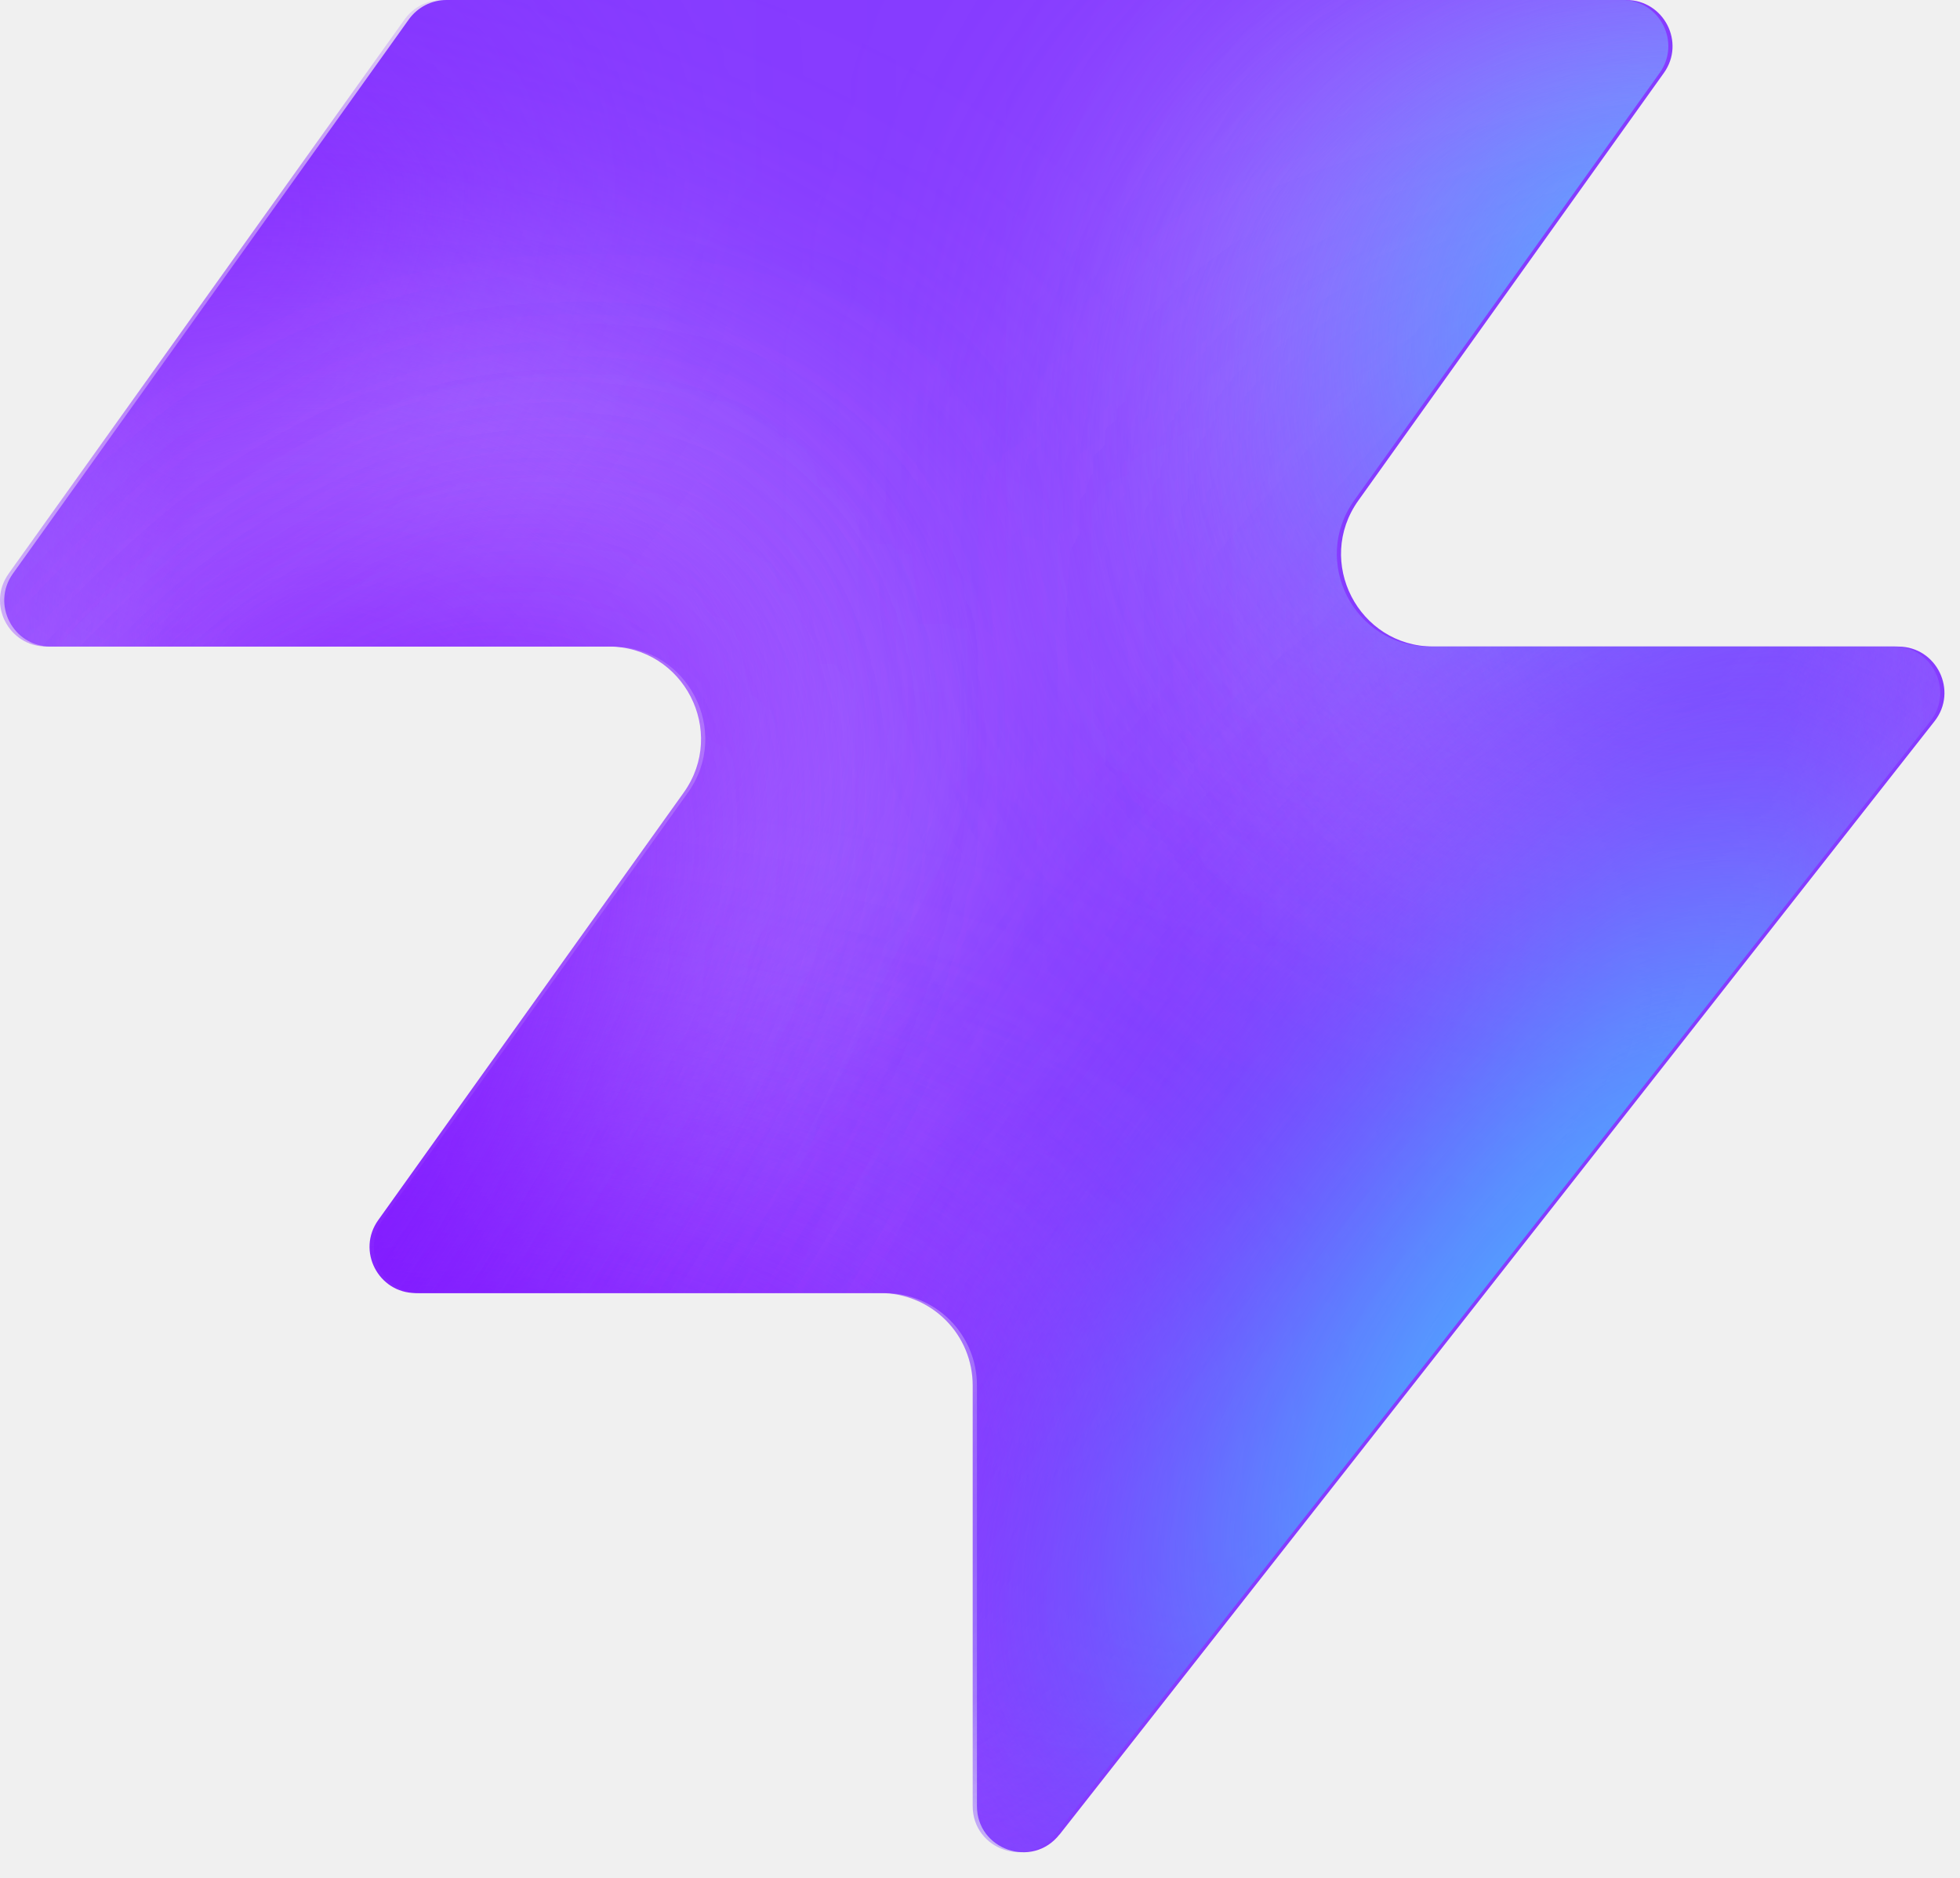
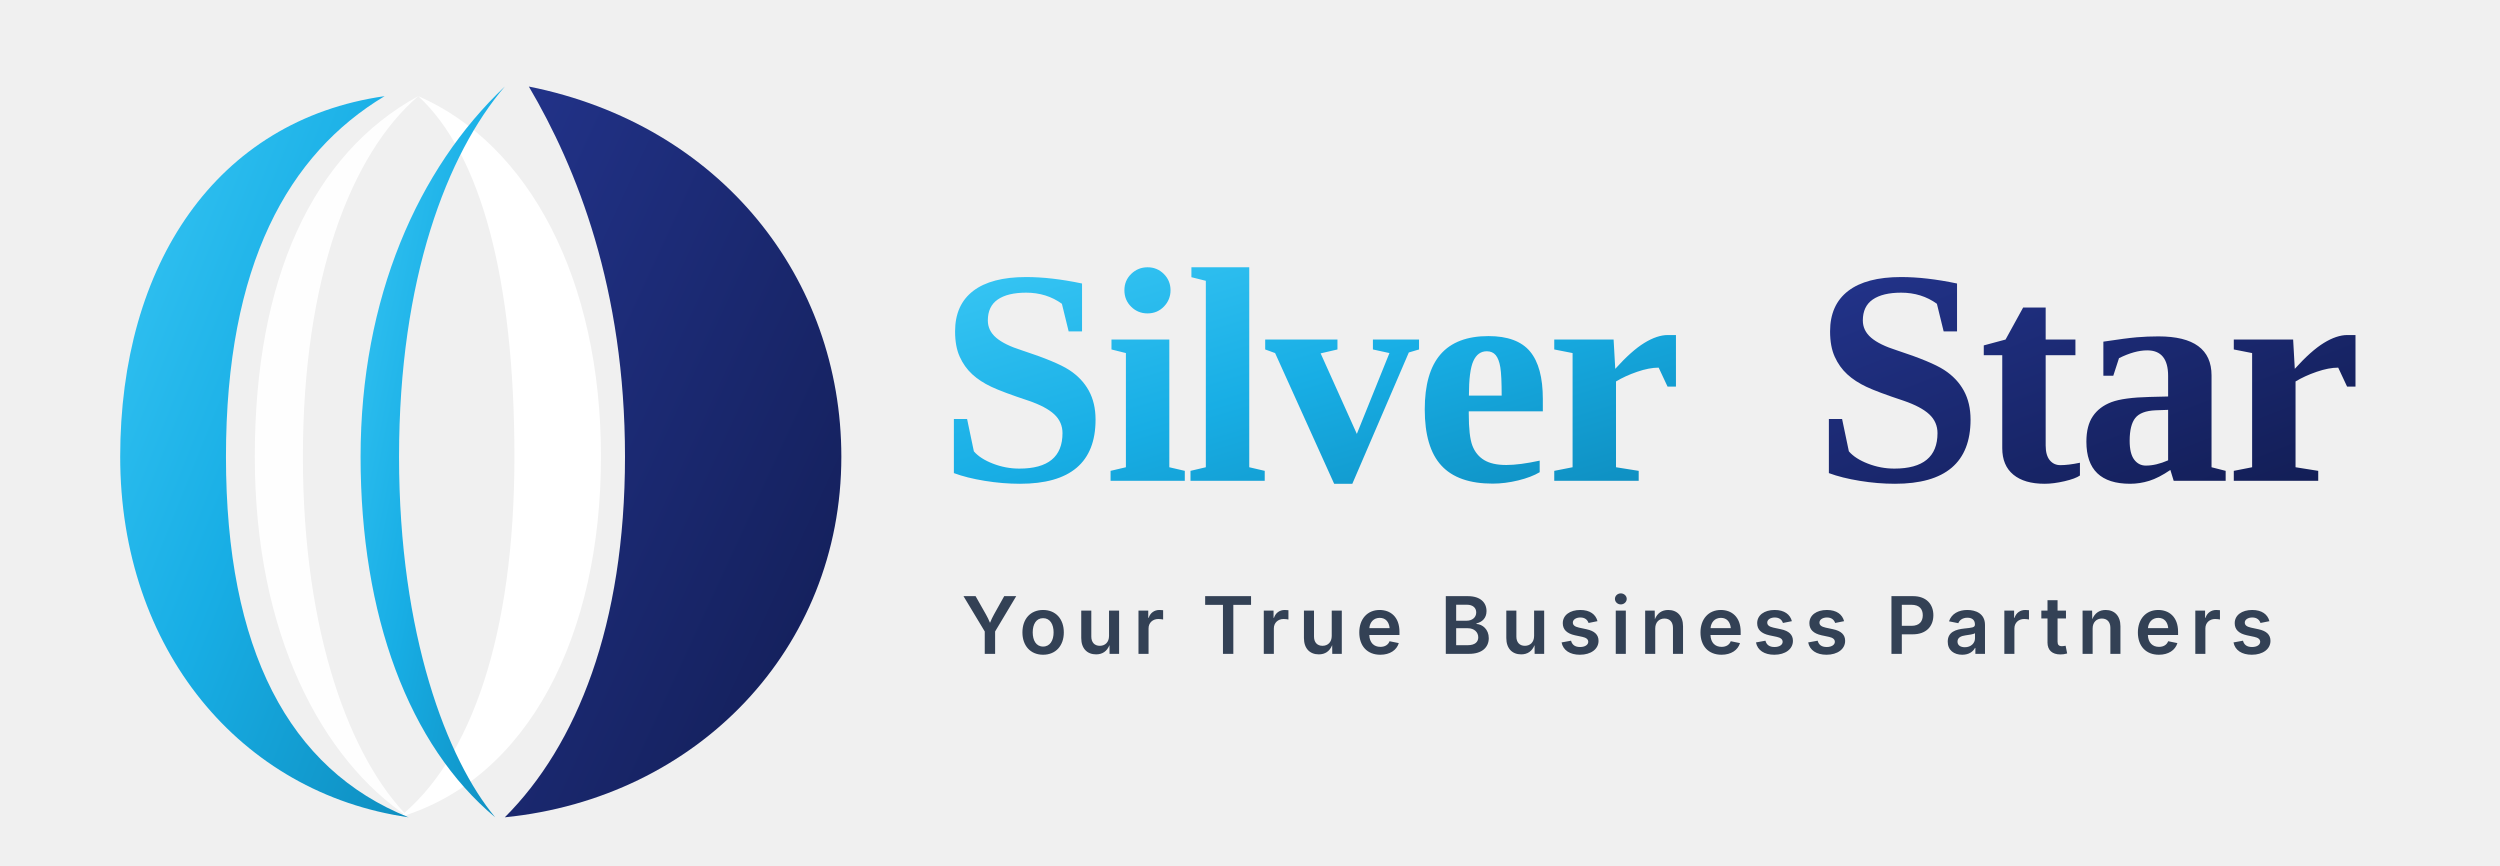
- <svg xmlns="http://www.w3.org/2000/svg" width="48" height="46" fill="none" viewBox="0 0 48 46">
-   <path fill="#863bff" d="M25.946 44.938c-.664.845-2.021.375-2.021-.698V33.937a2.26 2.26 0 0 0-2.262-2.262H10.287c-.92 0-1.456-1.04-.92-1.788l7.48-10.471c1.07-1.497 0-3.578-1.842-3.578H1.237c-.92 0-1.456-1.04-.92-1.788L10.013.474c.214-.297.556-.474.92-.474h28.894c.92 0 1.456 1.04.92 1.788l-7.48 10.471c-1.07 1.498 0 3.579 1.842 3.579h11.377c.943 0 1.473 1.088.89 1.83L25.947 44.94z" style="fill:#863bff;fill:color(display-p3 .525 .23 1);fill-opacity:1" />
-   <mask id="a" width="48" height="46" x="0" y="0" maskUnits="userSpaceOnUse" style="mask-type:alpha">
-     <path fill="#000" d="M25.842 44.938c-.664.844-2.021.375-2.021-.698V33.937a2.26 2.26 0 0 0-2.262-2.262H10.183c-.92 0-1.456-1.04-.92-1.788l7.48-10.471c1.07-1.498 0-3.579-1.842-3.579H1.133c-.92 0-1.456-1.04-.92-1.787L9.91.473c.214-.297.556-.474.92-.474h28.894c.92 0 1.456 1.04.92 1.788l-7.48 10.471c-1.07 1.498 0 3.578 1.842 3.578h11.377c.943 0 1.473 1.088.89 1.832L25.843 44.94z" style="fill:#000;fill-opacity:1" />
-   </mask>
-   <g mask="url(#a)">
-     <g filter="url(#b)">
-       <ellipse cx="5.508" cy="14.704" fill="#ede6ff" rx="5.508" ry="14.704" style="fill:#ede6ff;fill:color(display-p3 .927 .903 1);fill-opacity:1" transform="matrix(.00324 1 1 -.00324 -4.47 31.516)" />
-     </g>
-     <g filter="url(#c)">
-       <ellipse cx="10.399" cy="29.851" fill="#ede6ff" rx="10.399" ry="29.851" style="fill:#ede6ff;fill:color(display-p3 .927 .903 1);fill-opacity:1" transform="matrix(.00324 1 1 -.00324 -39.328 7.883)" />
-     </g>
-     <g filter="url(#d)">
-       <ellipse cx="5.508" cy="30.487" fill="#7e14ff" rx="5.508" ry="30.487" style="fill:#7e14ff;fill:color(display-p3 .492 .077 1);fill-opacity:1" transform="rotate(89.814 -25.913 -14.639)scale(1 -1)" />
-     </g>
-     <g filter="url(#e)">
-       <ellipse cx="5.508" cy="30.599" fill="#7e14ff" rx="5.508" ry="30.599" style="fill:#7e14ff;fill:color(display-p3 .492 .077 1);fill-opacity:1" transform="rotate(89.814 -32.644 -3.334)scale(1 -1)" />
-     </g>
-     <g filter="url(#f)">
-       <ellipse cx="5.508" cy="30.599" fill="#7e14ff" rx="5.508" ry="30.599" style="fill:#7e14ff;fill:color(display-p3 .492 .077 1);fill-opacity:1" transform="matrix(.00324 1 1 -.00324 -34.34 30.47)" />
-     </g>
-     <g filter="url(#g)">
-       <ellipse cx="14.072" cy="22.078" fill="#ede6ff" rx="14.072" ry="22.078" style="fill:#ede6ff;fill:color(display-p3 .927 .903 1);fill-opacity:1" transform="rotate(93.35 24.506 48.493)scale(-1 1)" />
-     </g>
-     <g filter="url(#h)">
-       <ellipse cx="3.47" cy="21.501" fill="#7e14ff" rx="3.47" ry="21.501" style="fill:#7e14ff;fill:color(display-p3 .492 .077 1);fill-opacity:1" transform="rotate(89.009 28.708 47.59)scale(-1 1)" />
-     </g>
-     <g filter="url(#i)">
-       <ellipse cx="3.47" cy="21.501" fill="#7e14ff" rx="3.47" ry="21.501" style="fill:#7e14ff;fill:color(display-p3 .492 .077 1);fill-opacity:1" transform="rotate(89.009 28.708 47.59)scale(-1 1)" />
-     </g>
-     <g filter="url(#j)">
-       <ellipse cx=".387" cy="8.972" fill="#7e14ff" rx="4.407" ry="29.108" style="fill:#7e14ff;fill:color(display-p3 .492 .077 1);fill-opacity:1" transform="rotate(39.51 .387 8.972)" />
-     </g>
-     <g filter="url(#k)">
-       <ellipse cx="47.523" cy="-6.092" fill="#7e14ff" rx="4.407" ry="29.108" style="fill:#7e14ff;fill:color(display-p3 .492 .077 1);fill-opacity:1" transform="rotate(37.892 47.523 -6.092)" />
-     </g>
-     <g filter="url(#l)">
-       <ellipse cx="41.412" cy="6.333" fill="#47bfff" rx="5.971" ry="9.665" style="fill:#47bfff;fill:color(display-p3 .28 .748 1);fill-opacity:1" transform="rotate(37.892 41.412 6.333)" />
-     </g>
-     <g filter="url(#m)">
-       <ellipse cx="-1.879" cy="38.332" fill="#7e14ff" rx="4.407" ry="29.108" style="fill:#7e14ff;fill:color(display-p3 .492 .077 1);fill-opacity:1" transform="rotate(37.892 -1.88 38.332)" />
-     </g>
-     <g filter="url(#n)">
-       <ellipse cx="-1.879" cy="38.332" fill="#7e14ff" rx="4.407" ry="29.108" style="fill:#7e14ff;fill:color(display-p3 .492 .077 1);fill-opacity:1" transform="rotate(37.892 -1.88 38.332)" />
-     </g>
-     <g filter="url(#o)">
-       <ellipse cx="35.651" cy="29.907" fill="#7e14ff" rx="4.407" ry="29.108" style="fill:#7e14ff;fill:color(display-p3 .492 .077 1);fill-opacity:1" transform="rotate(37.892 35.651 29.907)" />
-     </g>
-     <g filter="url(#p)">
-       <ellipse cx="38.418" cy="32.4" fill="#47bfff" rx="5.971" ry="15.297" style="fill:#47bfff;fill:color(display-p3 .28 .748 1);fill-opacity:1" transform="rotate(37.892 38.418 32.4)" />
-     </g>
-   </g>
+ <svg xmlns="http://www.w3.org/2000/svg" viewBox="0 0 520 180" width="100%" height="100%">
  <defs>
-     <filter id="b" width="60.045" height="41.654" x="-19.77" y="16.149" color-interpolation-filters="sRGB" filterUnits="userSpaceOnUse">
-       <feFlood flood-opacity="0" result="BackgroundImageFix" />
-       <feBlend in="SourceGraphic" in2="BackgroundImageFix" result="shape" />
-       <feGaussianBlur result="effect1_foregroundBlur_2002_17158" stdDeviation="7.659" />
-     </filter>
-     <filter id="c" width="90.34" height="51.437" x="-54.613" y="-7.533" color-interpolation-filters="sRGB" filterUnits="userSpaceOnUse">
-       <feFlood flood-opacity="0" result="BackgroundImageFix" />
-       <feBlend in="SourceGraphic" in2="BackgroundImageFix" result="shape" />
-       <feGaussianBlur result="effect1_foregroundBlur_2002_17158" stdDeviation="7.659" />
-     </filter>
-     <filter id="d" width="79.355" height="29.4" x="-49.64" y="2.03" color-interpolation-filters="sRGB" filterUnits="userSpaceOnUse">
-       <feFlood flood-opacity="0" result="BackgroundImageFix" />
-       <feBlend in="SourceGraphic" in2="BackgroundImageFix" result="shape" />
-       <feGaussianBlur result="effect1_foregroundBlur_2002_17158" stdDeviation="4.596" />
-     </filter>
-     <filter id="e" width="79.579" height="29.4" x="-45.045" y="20.029" color-interpolation-filters="sRGB" filterUnits="userSpaceOnUse">
-       <feFlood flood-opacity="0" result="BackgroundImageFix" />
-       <feBlend in="SourceGraphic" in2="BackgroundImageFix" result="shape" />
-       <feGaussianBlur result="effect1_foregroundBlur_2002_17158" stdDeviation="4.596" />
-     </filter>
-     <filter id="f" width="79.579" height="29.4" x="-43.513" y="21.178" color-interpolation-filters="sRGB" filterUnits="userSpaceOnUse">
-       <feFlood flood-opacity="0" result="BackgroundImageFix" />
-       <feBlend in="SourceGraphic" in2="BackgroundImageFix" result="shape" />
-       <feGaussianBlur result="effect1_foregroundBlur_2002_17158" stdDeviation="4.596" />
-     </filter>
-     <filter id="g" width="74.749" height="58.852" x="15.756" y="-17.901" color-interpolation-filters="sRGB" filterUnits="userSpaceOnUse">
-       <feFlood flood-opacity="0" result="BackgroundImageFix" />
-       <feBlend in="SourceGraphic" in2="BackgroundImageFix" result="shape" />
-       <feGaussianBlur result="effect1_foregroundBlur_2002_17158" stdDeviation="7.659" />
-     </filter>
-     <filter id="h" width="61.377" height="25.362" x="23.548" y="2.284" color-interpolation-filters="sRGB" filterUnits="userSpaceOnUse">
-       <feFlood flood-opacity="0" result="BackgroundImageFix" />
-       <feBlend in="SourceGraphic" in2="BackgroundImageFix" result="shape" />
-       <feGaussianBlur result="effect1_foregroundBlur_2002_17158" stdDeviation="4.596" />
-     </filter>
-     <filter id="i" width="61.377" height="25.362" x="23.548" y="2.284" color-interpolation-filters="sRGB" filterUnits="userSpaceOnUse">
-       <feFlood flood-opacity="0" result="BackgroundImageFix" />
-       <feBlend in="SourceGraphic" in2="BackgroundImageFix" result="shape" />
-       <feGaussianBlur result="effect1_foregroundBlur_2002_17158" stdDeviation="4.596" />
-     </filter>
-     <filter id="j" width="56.045" height="63.649" x="-27.636" y="-22.853" color-interpolation-filters="sRGB" filterUnits="userSpaceOnUse">
-       <feFlood flood-opacity="0" result="BackgroundImageFix" />
-       <feBlend in="SourceGraphic" in2="BackgroundImageFix" result="shape" />
-       <feGaussianBlur result="effect1_foregroundBlur_2002_17158" stdDeviation="4.596" />
-     </filter>
-     <filter id="k" width="54.814" height="64.646" x="20.116" y="-38.415" color-interpolation-filters="sRGB" filterUnits="userSpaceOnUse">
-       <feFlood flood-opacity="0" result="BackgroundImageFix" />
-       <feBlend in="SourceGraphic" in2="BackgroundImageFix" result="shape" />
-       <feGaussianBlur result="effect1_foregroundBlur_2002_17158" stdDeviation="4.596" />
-     </filter>
-     <filter id="l" width="33.541" height="35.313" x="24.641" y="-11.323" color-interpolation-filters="sRGB" filterUnits="userSpaceOnUse">
-       <feFlood flood-opacity="0" result="BackgroundImageFix" />
-       <feBlend in="SourceGraphic" in2="BackgroundImageFix" result="shape" />
-       <feGaussianBlur result="effect1_foregroundBlur_2002_17158" stdDeviation="4.596" />
-     </filter>
-     <filter id="m" width="54.814" height="64.646" x="-29.286" y="6.009" color-interpolation-filters="sRGB" filterUnits="userSpaceOnUse">
-       <feFlood flood-opacity="0" result="BackgroundImageFix" />
-       <feBlend in="SourceGraphic" in2="BackgroundImageFix" result="shape" />
-       <feGaussianBlur result="effect1_foregroundBlur_2002_17158" stdDeviation="4.596" />
-     </filter>
-     <filter id="n" width="54.814" height="64.646" x="-29.286" y="6.009" color-interpolation-filters="sRGB" filterUnits="userSpaceOnUse">
-       <feFlood flood-opacity="0" result="BackgroundImageFix" />
-       <feBlend in="SourceGraphic" in2="BackgroundImageFix" result="shape" />
-       <feGaussianBlur result="effect1_foregroundBlur_2002_17158" stdDeviation="4.596" />
-     </filter>
-     <filter id="o" width="54.814" height="64.646" x="8.244" y="-2.416" color-interpolation-filters="sRGB" filterUnits="userSpaceOnUse">
-       <feFlood flood-opacity="0" result="BackgroundImageFix" />
-       <feBlend in="SourceGraphic" in2="BackgroundImageFix" result="shape" />
-       <feGaussianBlur result="effect1_foregroundBlur_2002_17158" stdDeviation="4.596" />
-     </filter>
-     <filter id="p" width="39.409" height="43.623" x="18.713" y="10.588" color-interpolation-filters="sRGB" filterUnits="userSpaceOnUse">
-       <feFlood flood-opacity="0" result="BackgroundImageFix" />
-       <feBlend in="SourceGraphic" in2="BackgroundImageFix" result="shape" />
-       <feGaussianBlur result="effect1_foregroundBlur_2002_17158" stdDeviation="4.596" />
+     <linearGradient id="cyanGrad" x1="0%" y1="0%" x2="100%" y2="100%">
+       <stop offset="0%" stop-color="#38C6F4" />
+       <stop offset="50%" stop-color="#18AEE5" />
+       <stop offset="100%" stop-color="#0E8EC0" />
+     </linearGradient>
+     <linearGradient id="navyGrad" x1="0%" y1="0%" x2="100%" y2="100%">
+       <stop offset="0%" stop-color="#22338A" />
+       <stop offset="100%" stop-color="#121D54" />
+     </linearGradient>
+     <filter id="subtleGlow" x="-10%" y="-10%" width="120%" height="120%">
+       <feDropShadow dx="0" dy="2" stdDeviation="2" flood-opacity="0.15" />
    </filter>
  </defs>
+   <g transform="translate(15, 10)">
+     <path d="M 95,8 C 135,16 160,48 160,85 C 160,125 130,156 90,160 C 105,145 115,120 115,85 C 115,50 105,25 95,8 Z" fill="url(#navyGrad)" />
+     <path d="M 68,160 C 95,152 110,122 110,85 C 110,48 95,20 72,10 C 85,22 92,48 92,85 C 92,122 83,148 68,160 Z" fill="#FFFFFF" />
+     <path d="M 65,10 C 30,15 10,45 10,85 C 10,125 35,155 70,160 C 45,150 32,125 32,85 C 32,45 45,22 65,10 Z" fill="url(#cyanGrad)" />
+     <path d="M 72,10 C 50,22 38,48 38,85 C 38,122 52,148 70,160 C 58,148 48,122 48,85 C 48,48 58,22 72,10 Z" fill="#FFFFFF" opacity="0.95" />
+     <path d="M 90,8 C 72,25 60,52 60,85 C 60,118 70,145 88,160 C 78,148 68,122 68,85 C 68,48 78,22 90,8 Z" fill="url(#cyanGrad)" />
+   </g>
+   <g transform="translate(195, 20)">
+     <text x="0" y="80" font-family="'Playfair Display', 'Times New Roman', Georgia, serif" font-size="64" font-weight="900" letter-spacing="-1" fill="url(#cyanGrad)">Silver</text>
+     <text x="182" y="80" font-family="'Playfair Display', 'Times New Roman', Georgia, serif" font-size="64" font-weight="900" letter-spacing="-1" fill="url(#navyGrad)">Star</text>
+     <text x="5" y="116" font-family="'Inter', 'Montserrat', -apple-system, sans-serif" font-size="16.5" font-weight="600" letter-spacing="1.8" fill="#334155" text-transform="capitalize">Your True Business Partners</text>
+   </g>
</svg>
